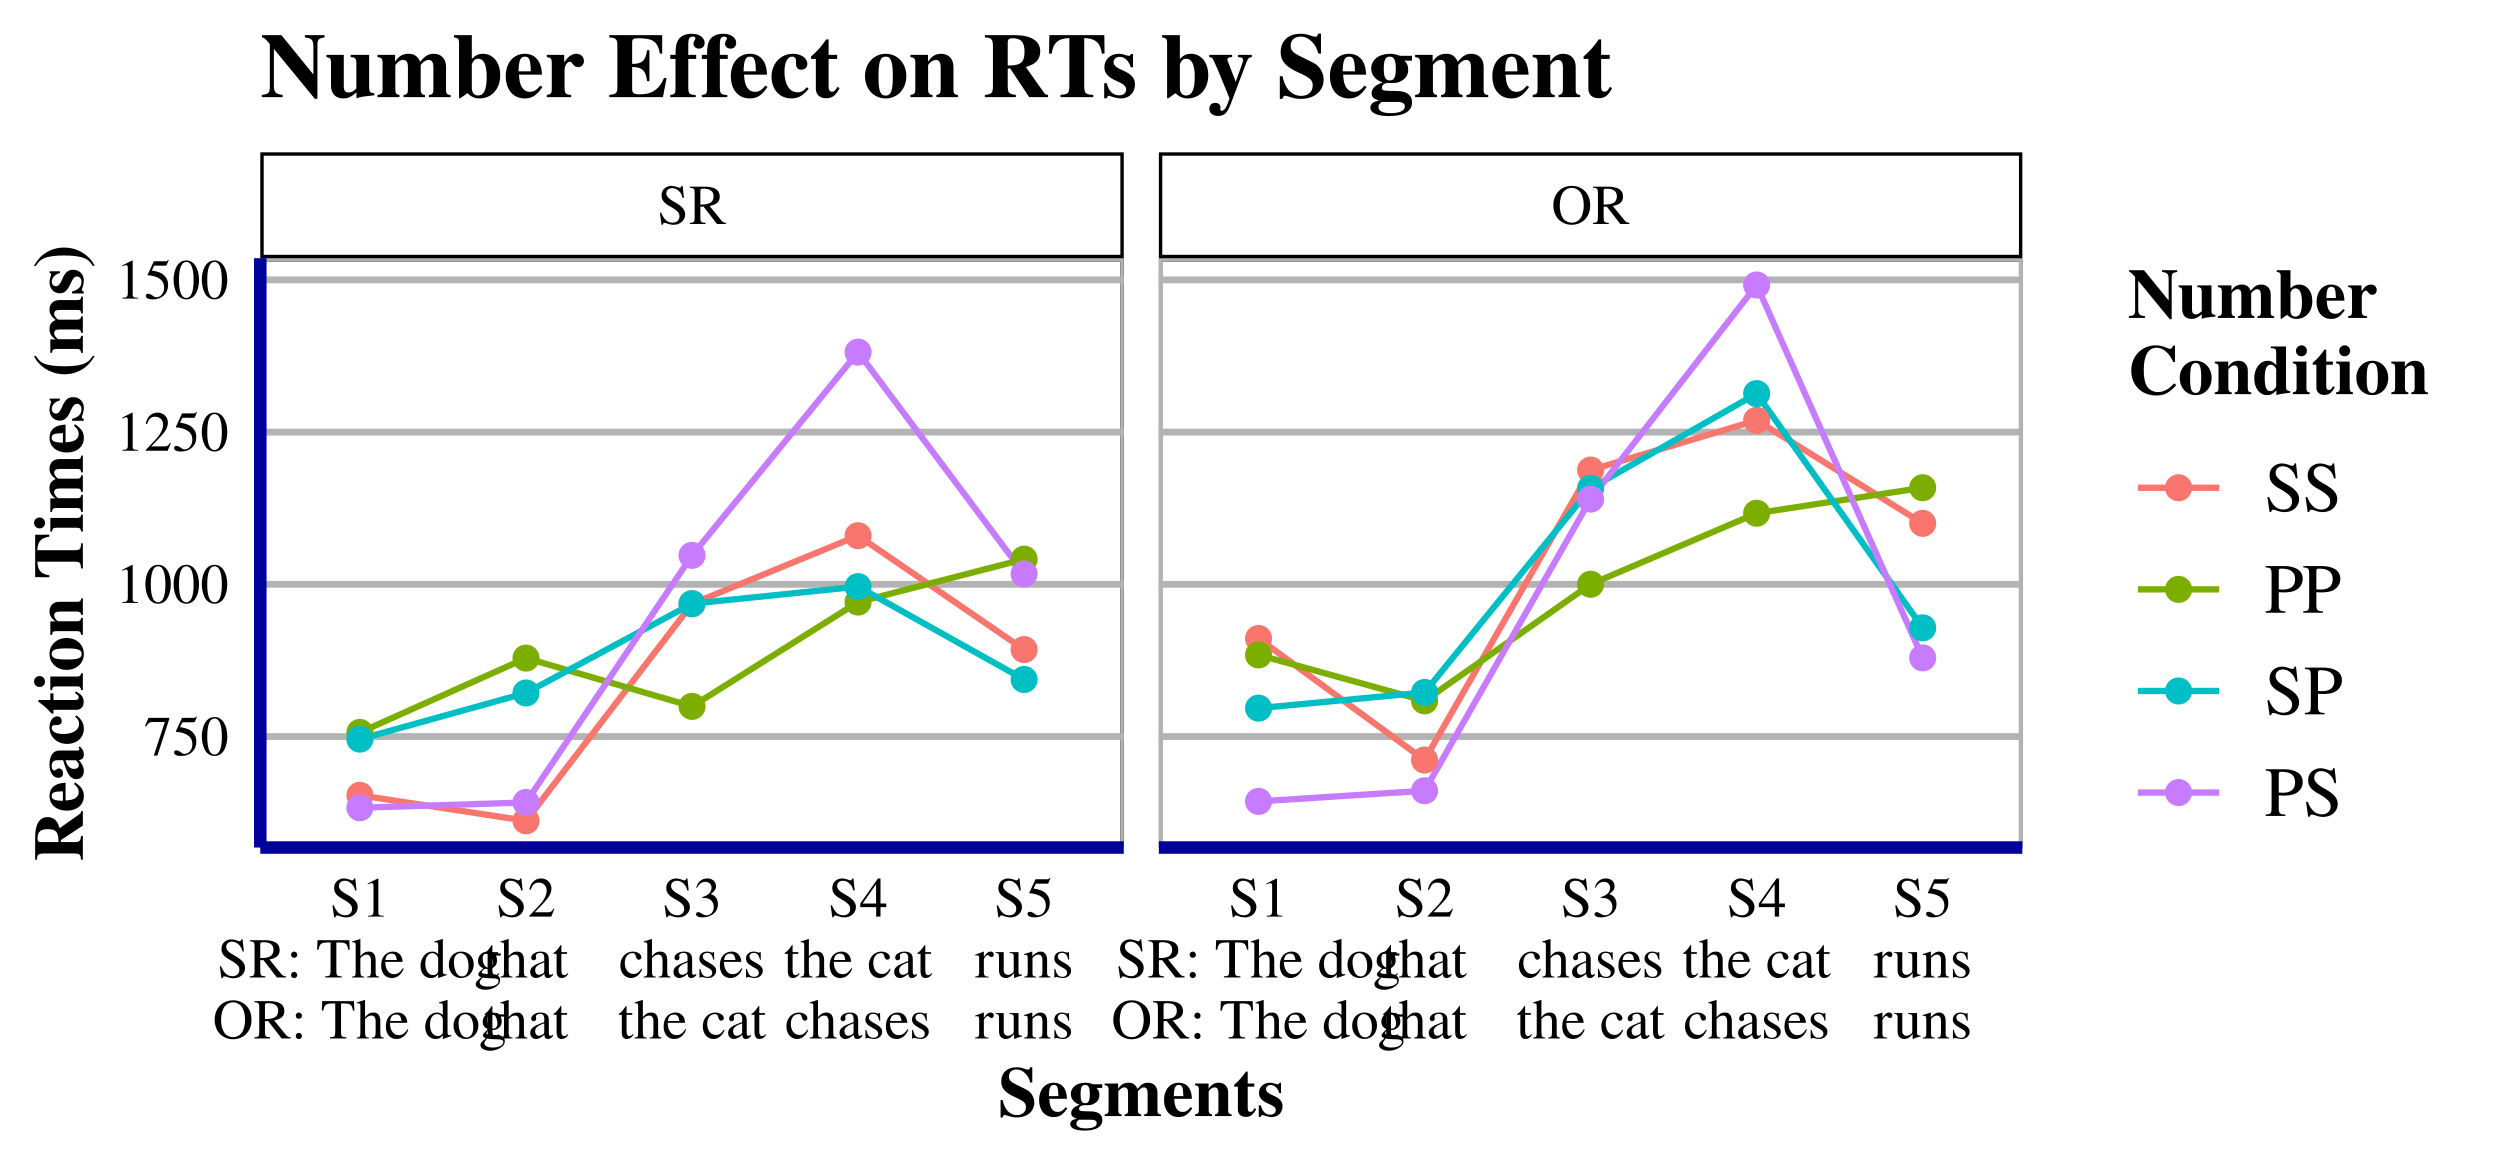
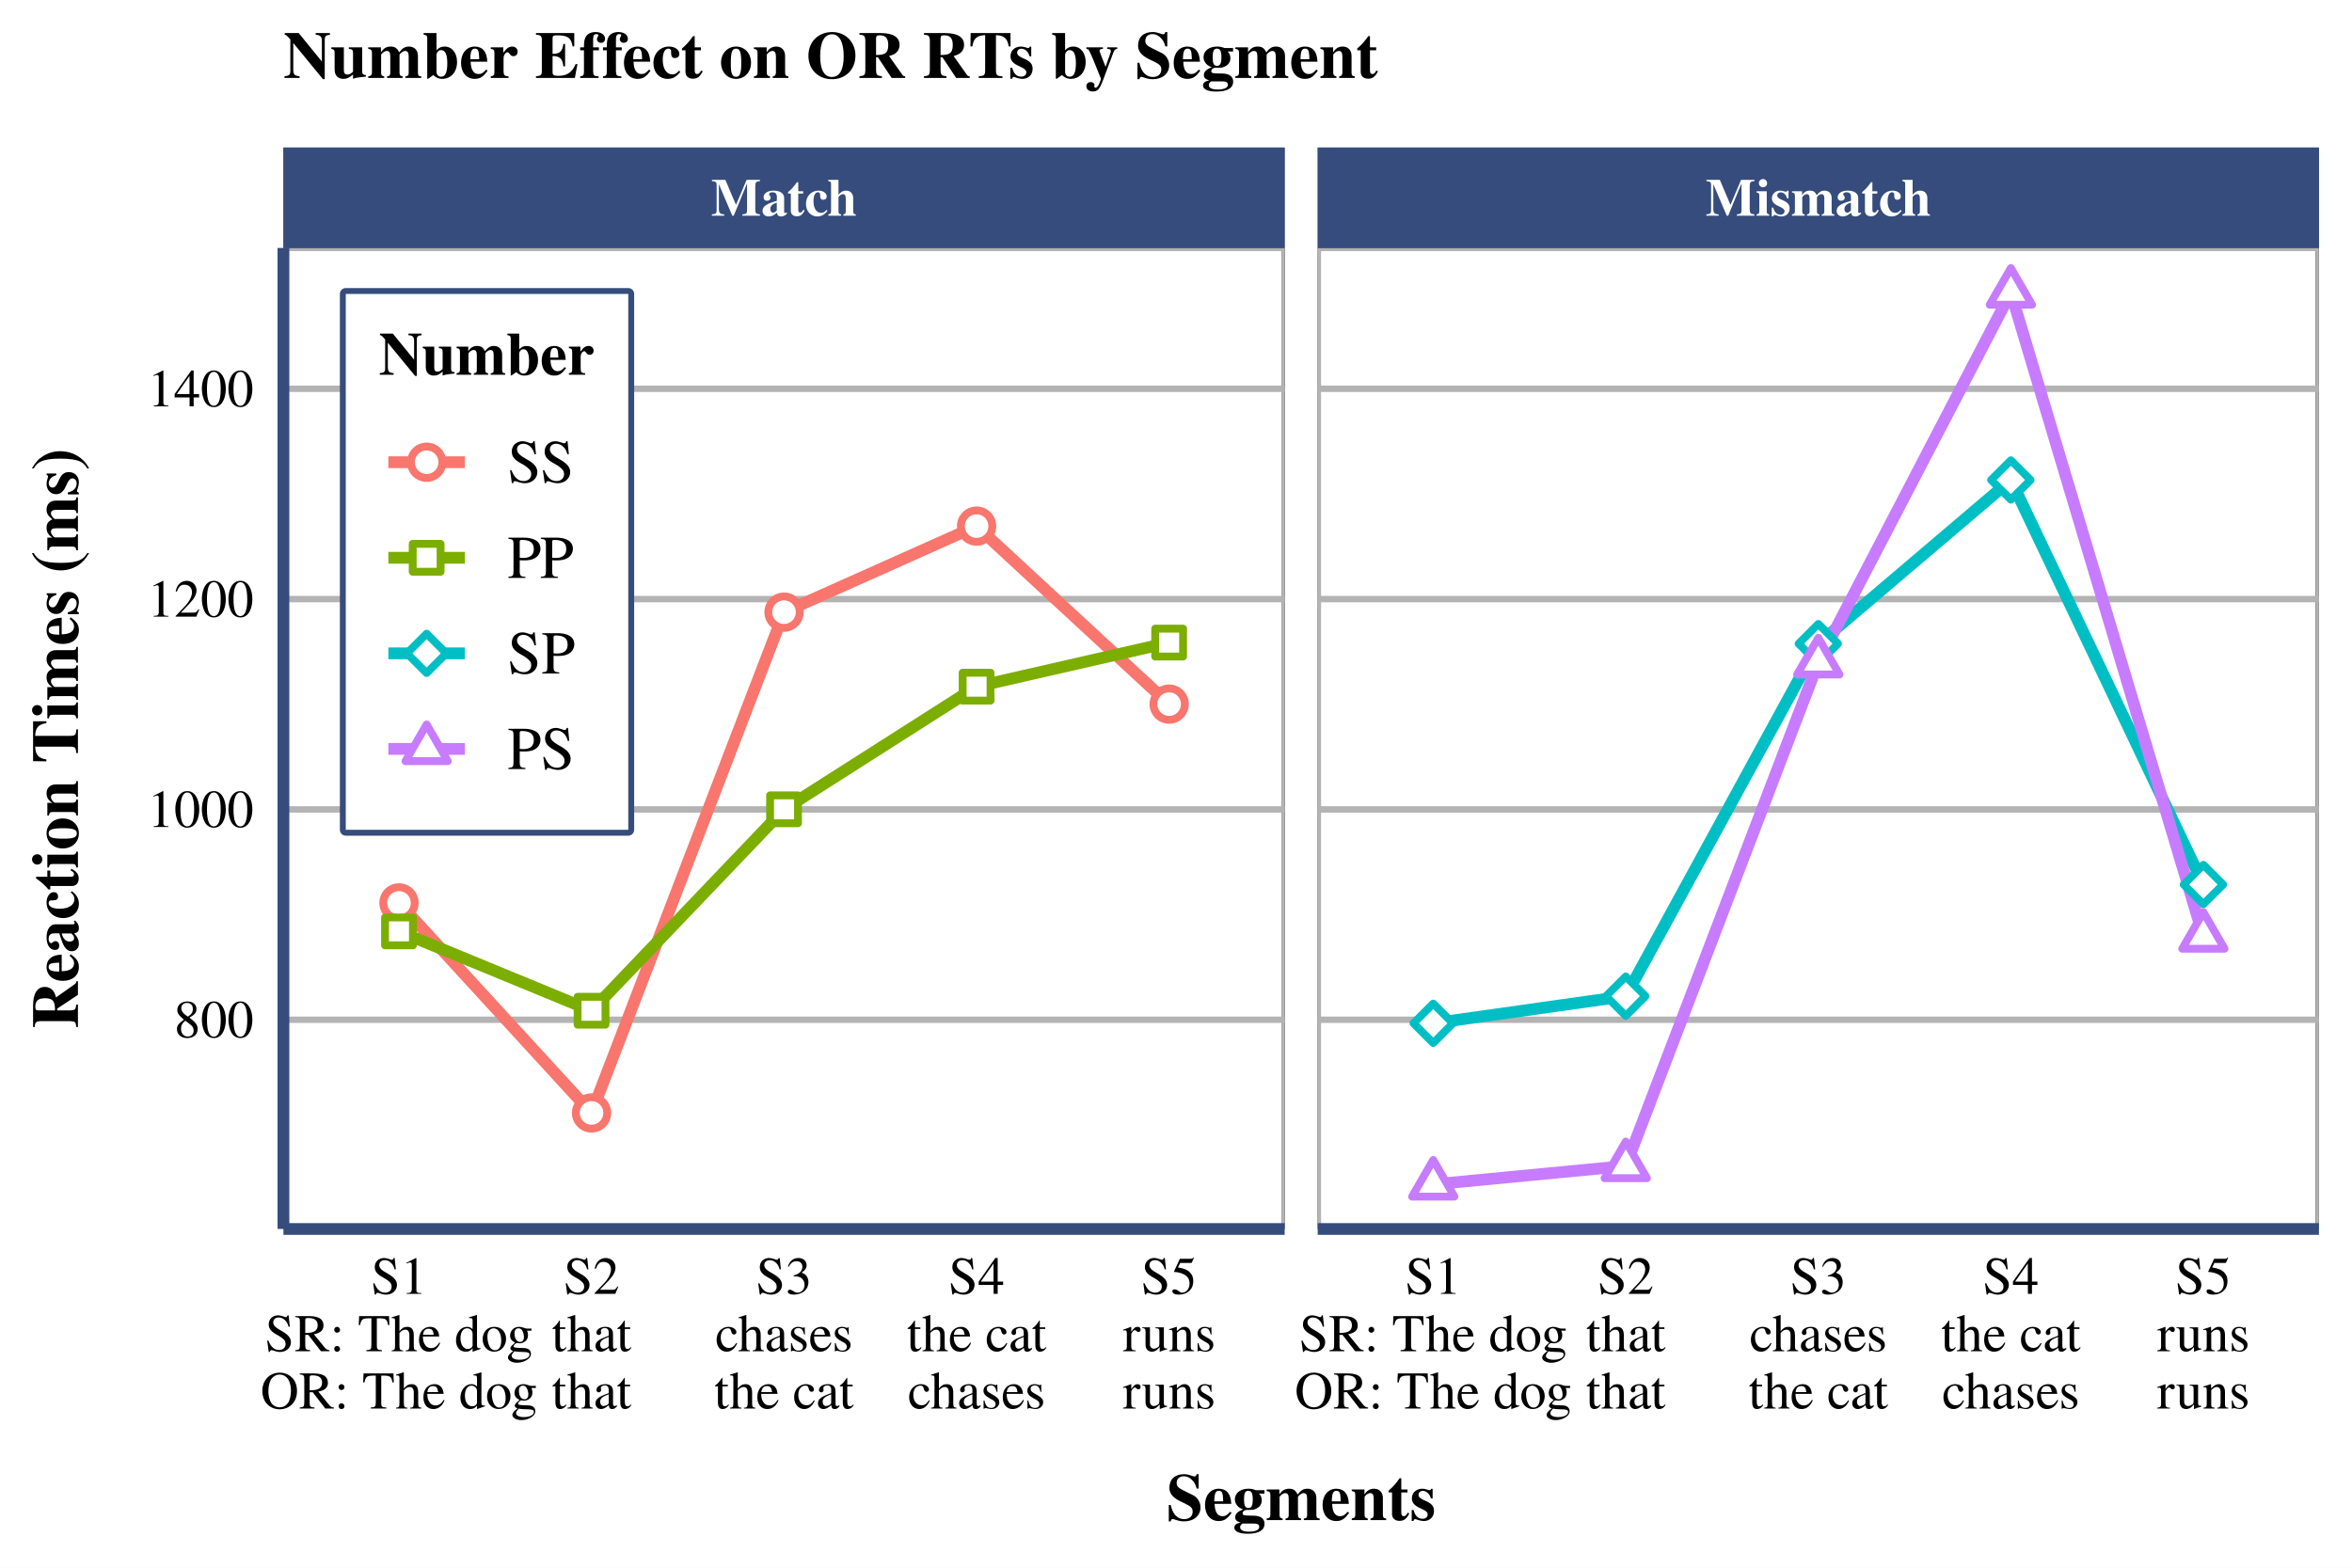
- <svg xmlns="http://www.w3.org/2000/svg" class="svglite" width="425.20pt" height="198.43pt" viewBox="0 0 425.20 198.43">
+ <svg xmlns="http://www.w3.org/2000/svg" class="svglite" width="425.20pt" height="283.46pt" viewBox="0 0 425.20 283.46">
  <defs>
    <style type="text/css">
    .svglite line, .svglite polyline, .svglite polygon, .svglite path, .svglite rect, .svglite circle {
      fill: none;
      stroke: #000000;
      stroke-linecap: round;
      stroke-linejoin: round;
      stroke-miterlimit: 10.00;
    }
    .svglite text {
      white-space: pre;
    }
  </style>
  </defs>
  <rect width="100%" height="100%" style="stroke: none; fill: #FFFFFF;" />
  <defs>
-     <clipPath id="cpMC4wMHw0MjUuMjB8MC4wMHwxOTguNDM=">
-       <rect x="0.00" y="0.00" width="425.20" height="198.43" />
+     <clipPath id="cpMC4wMHw0MjUuMjB8MC4wMHwyODMuNDY=">
+       <rect x="0.00" y="0.00" width="425.20" height="283.46" />
    </clipPath>
  </defs>
-   <g clip-path="url(#cpMC4wMHw0MjUuMjB8MC4wMHwxOTguNDM=)">
-     <rect x="0.00" y="0" width="425.20" height="198.43" style="stroke-width: 0.00; fill: #FFFFFF;" />
+   <g clip-path="url(#cpMC4wMHw0MjUuMjB8MC4wMHwyODMuNDY=)">
+     <rect x="0.00" y="0.00" width="425.20" height="283.46" style="stroke-width: 0.00; fill: #FFFFFF;" />
  </g>
  <defs>
-     <clipPath id="cpNDQuMjd8MTkxLjEzfDQzLjkyfDE0NC4xNQ==">
-       <rect x="44.27" y="43.92" width="146.86" height="100.24" />
+     <clipPath id="cpNTEuMjR8MjMyLjI0fDQ0LjgzfDIyMi4yMg==">
+       <rect x="51.24" y="44.83" width="181.00" height="177.39" />
    </clipPath>
  </defs>
-   <g clip-path="url(#cpNDQuMjd8MTkxLjEzfDQzLjkyfDE0NC4xNQ==)">
-     <rect x="44.27" y="43.92" width="146.86" height="100.24" style="stroke-width: 1.16; fill: #FFFFFF;" />
-     <polyline points="44.27,125.27 191.13,125.27 " style="stroke-width: 1.16; stroke: #B3B3B3; stroke-linecap: butt;" />
-     <polyline points="44.27,99.38 191.13,99.38 " style="stroke-width: 1.16; stroke: #B3B3B3; stroke-linecap: butt;" />
-     <polyline points="44.27,73.49 191.13,73.49 " style="stroke-width: 1.16; stroke: #B3B3B3; stroke-linecap: butt;" />
-     <polyline points="44.27,47.60 191.13,47.60 " style="stroke-width: 1.16; stroke: #B3B3B3; stroke-linecap: butt;" />
-     <polyline points="61.21,135.27 89.46,139.60 117.70,102.70 145.94,91.11 174.18,110.48 " style="stroke-width: 1.07; stroke: #F8766D; stroke-linecap: butt;" />
-     <polyline points="61.21,124.57 89.46,111.93 117.70,120.14 145.94,102.40 174.18,95.10 " style="stroke-width: 1.07; stroke: #7CAE00; stroke-linecap: butt;" />
-     <polyline points="61.21,125.71 89.46,117.86 117.70,102.67 145.94,99.77 174.18,115.57 " style="stroke-width: 1.07; stroke: #00BFC4; stroke-linecap: butt;" />
-     <polyline points="61.21,137.38 89.46,136.48 117.70,94.45 145.94,59.89 174.18,97.61 " style="stroke-width: 1.07; stroke: #C77CFF; stroke-linecap: butt;" />
-     <circle cx="61.21" cy="135.27" r="1.95" style="stroke-width: 0.71; stroke: #F8766D; fill: #F8766D;" />
-     <circle cx="89.46" cy="139.60" r="1.95" style="stroke-width: 0.71; stroke: #F8766D; fill: #F8766D;" />
-     <circle cx="117.70" cy="102.70" r="1.95" style="stroke-width: 0.71; stroke: #F8766D; fill: #F8766D;" />
-     <circle cx="145.94" cy="91.11" r="1.95" style="stroke-width: 0.71; stroke: #F8766D; fill: #F8766D;" />
-     <circle cx="174.18" cy="110.48" r="1.95" style="stroke-width: 0.71; stroke: #F8766D; fill: #F8766D;" />
-     <circle cx="61.21" cy="124.57" r="1.95" style="stroke-width: 0.71; stroke: #7CAE00; fill: #7CAE00;" />
-     <circle cx="89.46" cy="111.93" r="1.95" style="stroke-width: 0.71; stroke: #7CAE00; fill: #7CAE00;" />
-     <circle cx="117.70" cy="120.14" r="1.95" style="stroke-width: 0.71; stroke: #7CAE00; fill: #7CAE00;" />
-     <circle cx="145.94" cy="102.40" r="1.95" style="stroke-width: 0.71; stroke: #7CAE00; fill: #7CAE00;" />
-     <circle cx="174.18" cy="95.10" r="1.95" style="stroke-width: 0.71; stroke: #7CAE00; fill: #7CAE00;" />
-     <circle cx="61.21" cy="125.71" r="1.95" style="stroke-width: 0.71; stroke: #00BFC4; fill: #00BFC4;" />
-     <circle cx="89.46" cy="117.86" r="1.95" style="stroke-width: 0.71; stroke: #00BFC4; fill: #00BFC4;" />
-     <circle cx="117.70" cy="102.67" r="1.95" style="stroke-width: 0.71; stroke: #00BFC4; fill: #00BFC4;" />
-     <circle cx="145.94" cy="99.77" r="1.95" style="stroke-width: 0.71; stroke: #00BFC4; fill: #00BFC4;" />
-     <circle cx="174.18" cy="115.57" r="1.95" style="stroke-width: 0.71; stroke: #00BFC4; fill: #00BFC4;" />
-     <circle cx="61.21" cy="137.38" r="1.95" style="stroke-width: 0.71; stroke: #C77CFF; fill: #C77CFF;" />
-     <circle cx="89.46" cy="136.48" r="1.95" style="stroke-width: 0.71; stroke: #C77CFF; fill: #C77CFF;" />
-     <circle cx="117.70" cy="94.45" r="1.95" style="stroke-width: 0.71; stroke: #C77CFF; fill: #C77CFF;" />
-     <circle cx="145.94" cy="59.89" r="1.95" style="stroke-width: 0.71; stroke: #C77CFF; fill: #C77CFF;" />
-     <circle cx="174.18" cy="97.61" r="1.95" style="stroke-width: 0.71; stroke: #C77CFF; fill: #C77CFF;" />
-     <rect x="44.27" y="43.92" width="146.86" height="100.24" style="stroke-width: 1.16; stroke: #B3B3B3;" />
+   <g clip-path="url(#cpNTEuMjR8MjMyLjI0fDQ0LjgzfDIyMi4yMg==)">
+     <rect x="51.24" y="44.83" width="181.00" height="177.39" style="stroke-width: 1.16; fill: #FFFFFF;" />
+     <polyline points="51.24,184.39 232.24,184.39 " style="stroke-width: 1.16; stroke: #B3B3B3; stroke-linecap: butt;" />
+     <polyline points="51.24,146.36 232.24,146.36 " style="stroke-width: 1.16; stroke: #B3B3B3; stroke-linecap: butt;" />
+     <polyline points="51.24,108.33 232.24,108.33 " style="stroke-width: 1.16; stroke: #B3B3B3; stroke-linecap: butt;" />
+     <polyline points="51.24,70.30 232.24,70.30 " style="stroke-width: 1.16; stroke: #B3B3B3; stroke-linecap: butt;" />
+     <polyline points="72.13,163.26 106.94,201.24 141.74,110.69 176.55,95.13 211.36,127.32 " style="stroke-width: 2.13; stroke: #F8766D; stroke-linecap: butt;" />
+     <polyline points="72.13,168.41 106.94,182.76 141.74,146.34 176.55,124.15 211.36,116.19 " style="stroke-width: 2.13; stroke: #7CAE00; stroke-linecap: butt;" />
+     <circle cx="72.13" cy="163.26" r="2.84" style="stroke-width: 1.42; stroke: #F8766D; fill: #FFFFFF;" />
+     <circle cx="106.94" cy="201.24" r="2.84" style="stroke-width: 1.42; stroke: #F8766D; fill: #FFFFFF;" />
+     <circle cx="141.74" cy="110.69" r="2.84" style="stroke-width: 1.42; stroke: #F8766D; fill: #FFFFFF;" />
+     <circle cx="176.55" cy="95.13" r="2.84" style="stroke-width: 1.42; stroke: #F8766D; fill: #FFFFFF;" />
+     <circle cx="211.36" cy="127.32" r="2.84" style="stroke-width: 1.42; stroke: #F8766D; fill: #FFFFFF;" />
+     <rect x="69.61" y="165.89" width="5.04" height="5.04" style="stroke-width: 1.42; stroke: #7CAE00; fill: #FFFFFF;" />
+     <rect x="104.42" y="180.24" width="5.04" height="5.04" style="stroke-width: 1.42; stroke: #7CAE00; fill: #FFFFFF;" />
+     <rect x="139.22" y="143.82" width="5.04" height="5.04" style="stroke-width: 1.42; stroke: #7CAE00; fill: #FFFFFF;" />
+     <rect x="174.03" y="121.64" width="5.04" height="5.04" style="stroke-width: 1.42; stroke: #7CAE00; fill: #FFFFFF;" />
+     <rect x="208.84" y="113.67" width="5.04" height="5.04" style="stroke-width: 1.42; stroke: #7CAE00; fill: #FFFFFF;" />
+     <rect x="51.24" y="44.83" width="181.00" height="177.39" style="stroke-width: 1.16; stroke: #B3B3B3;" />
  </g>
-   <g clip-path="url(#cpMC4wMHw0MjUuMjB8MC4wMHwxOTguNDM=)">
+   <g clip-path="url(#cpMC4wMHw0MjUuMjB8MC4wMHwyODMuNDY=)">
</g>
  <defs>
-     <clipPath id="cpMTk3LjEwfDM0My45Nnw0My45MnwxNDQuMTU=">
-       <rect x="197.10" y="43.92" width="146.86" height="100.24" />
+     <clipPath id="cpMjM4LjIyfDQxOS4yMnw0NC44M3wyMjIuMjI=">
+       <rect x="238.22" y="44.83" width="181.00" height="177.39" />
    </clipPath>
  </defs>
-   <g clip-path="url(#cpMTk3LjEwfDM0My45Nnw0My45MnwxNDQuMTU=)">
-     <rect x="197.10" y="43.92" width="146.86" height="100.24" style="stroke-width: 1.16; fill: #FFFFFF;" />
-     <polyline points="197.10,125.27 343.96,125.27 " style="stroke-width: 1.16; stroke: #B3B3B3; stroke-linecap: butt;" />
-     <polyline points="197.10,99.38 343.96,99.38 " style="stroke-width: 1.16; stroke: #B3B3B3; stroke-linecap: butt;" />
-     <polyline points="197.10,73.49 343.96,73.49 " style="stroke-width: 1.16; stroke: #B3B3B3; stroke-linecap: butt;" />
-     <polyline points="197.10,47.60 343.96,47.60 " style="stroke-width: 1.16; stroke: #B3B3B3; stroke-linecap: butt;" />
-     <polyline points="214.05,108.59 242.29,129.27 270.53,79.95 298.77,71.48 327.01,89.01 " style="stroke-width: 1.07; stroke: #F8766D; stroke-linecap: butt;" />
-     <polyline points="214.05,111.39 242.29,119.20 270.53,99.37 298.77,87.29 327.01,82.95 " style="stroke-width: 1.07; stroke: #7CAE00; stroke-linecap: butt;" />
-     <polyline points="214.05,120.44 242.29,117.77 270.53,83.05 298.77,66.94 327.01,106.78 " style="stroke-width: 1.07; stroke: #00BFC4; stroke-linecap: butt;" />
-     <polyline points="214.05,136.30 242.29,134.49 270.53,84.89 298.77,48.47 327.01,111.89 " style="stroke-width: 1.07; stroke: #C77CFF; stroke-linecap: butt;" />
-     <circle cx="214.05" cy="108.59" r="1.95" style="stroke-width: 0.71; stroke: #F8766D; fill: #F8766D;" />
-     <circle cx="242.29" cy="129.27" r="1.95" style="stroke-width: 0.71; stroke: #F8766D; fill: #F8766D;" />
-     <circle cx="270.53" cy="79.95" r="1.95" style="stroke-width: 0.71; stroke: #F8766D; fill: #F8766D;" />
-     <circle cx="298.77" cy="71.48" r="1.95" style="stroke-width: 0.71; stroke: #F8766D; fill: #F8766D;" />
-     <circle cx="327.01" cy="89.01" r="1.95" style="stroke-width: 0.71; stroke: #F8766D; fill: #F8766D;" />
-     <circle cx="214.05" cy="111.39" r="1.95" style="stroke-width: 0.71; stroke: #7CAE00; fill: #7CAE00;" />
-     <circle cx="242.29" cy="119.20" r="1.95" style="stroke-width: 0.71; stroke: #7CAE00; fill: #7CAE00;" />
-     <circle cx="270.53" cy="99.37" r="1.95" style="stroke-width: 0.71; stroke: #7CAE00; fill: #7CAE00;" />
-     <circle cx="298.77" cy="87.29" r="1.95" style="stroke-width: 0.71; stroke: #7CAE00; fill: #7CAE00;" />
-     <circle cx="327.01" cy="82.95" r="1.95" style="stroke-width: 0.71; stroke: #7CAE00; fill: #7CAE00;" />
-     <circle cx="214.05" cy="120.44" r="1.95" style="stroke-width: 0.71; stroke: #00BFC4; fill: #00BFC4;" />
-     <circle cx="242.29" cy="117.77" r="1.95" style="stroke-width: 0.71; stroke: #00BFC4; fill: #00BFC4;" />
-     <circle cx="270.53" cy="83.05" r="1.95" style="stroke-width: 0.71; stroke: #00BFC4; fill: #00BFC4;" />
-     <circle cx="298.77" cy="66.94" r="1.95" style="stroke-width: 0.71; stroke: #00BFC4; fill: #00BFC4;" />
-     <circle cx="327.01" cy="106.78" r="1.95" style="stroke-width: 0.71; stroke: #00BFC4; fill: #00BFC4;" />
-     <circle cx="214.05" cy="136.30" r="1.95" style="stroke-width: 0.71; stroke: #C77CFF; fill: #C77CFF;" />
-     <circle cx="242.29" cy="134.49" r="1.95" style="stroke-width: 0.71; stroke: #C77CFF; fill: #C77CFF;" />
-     <circle cx="270.53" cy="84.89" r="1.95" style="stroke-width: 0.71; stroke: #C77CFF; fill: #C77CFF;" />
-     <circle cx="298.77" cy="48.47" r="1.95" style="stroke-width: 0.71; stroke: #C77CFF; fill: #C77CFF;" />
-     <circle cx="327.01" cy="111.89" r="1.95" style="stroke-width: 0.71; stroke: #C77CFF; fill: #C77CFF;" />
-     <rect x="197.10" y="43.92" width="146.86" height="100.24" style="stroke-width: 1.16; stroke: #B3B3B3;" />
+   <g clip-path="url(#cpMjM4LjIyfDQxOS4yMnw0NC44M3wyMjIuMjI=)">
+     <rect x="238.22" y="44.83" width="181.00" height="177.39" style="stroke-width: 1.16; fill: #FFFFFF;" />
+     <polyline points="238.22,184.39 419.22,184.39 " style="stroke-width: 1.16; stroke: #B3B3B3; stroke-linecap: butt;" />
+     <polyline points="238.22,146.36 419.22,146.36 " style="stroke-width: 1.16; stroke: #B3B3B3; stroke-linecap: butt;" />
+     <polyline points="238.22,108.33 419.22,108.33 " style="stroke-width: 1.16; stroke: #B3B3B3; stroke-linecap: butt;" />
+     <polyline points="238.22,70.30 419.22,70.30 " style="stroke-width: 1.16; stroke: #B3B3B3; stroke-linecap: butt;" />
+     <polyline points="259.10,185.03 293.91,180.12 328.72,116.39 363.53,86.79 398.33,159.94 " style="stroke-width: 2.13; stroke: #00BFC4; stroke-linecap: butt;" />
+     <polyline points="259.10,214.16 293.91,210.83 328.72,119.75 363.53,52.89 398.33,169.34 " style="stroke-width: 2.13; stroke: #C77CFF; stroke-linecap: butt;" />
+     <polygon points="259.10,188.60 262.67,185.03 259.10,181.47 255.54,185.03 " style="stroke-width: 1.42; stroke: #00BFC4; fill: #FFFFFF;" />
+     <polygon points="293.91,183.69 297.47,180.12 293.91,176.56 290.35,180.12 " style="stroke-width: 1.42; stroke: #00BFC4; fill: #FFFFFF;" />
+     <polygon points="328.72,119.95 332.28,116.39 328.72,112.82 325.16,116.39 " style="stroke-width: 1.42; stroke: #00BFC4; fill: #FFFFFF;" />
+     <polygon points="363.53,90.35 367.09,86.79 363.53,83.23 359.96,86.79 " style="stroke-width: 1.42; stroke: #00BFC4; fill: #FFFFFF;" />
+     <polygon points="398.33,163.50 401.90,159.94 398.33,156.38 394.77,159.94 " style="stroke-width: 1.42; stroke: #00BFC4; fill: #FFFFFF;" />
+     <polygon points="259.10,209.74 262.93,216.37 255.28,216.37 " style="stroke-width: 1.42; stroke: #C77CFF; fill: #FFFFFF;" />
+     <polygon points="293.91,206.41 297.74,213.04 290.08,213.04 " style="stroke-width: 1.42; stroke: #C77CFF; fill: #FFFFFF;" />
+     <polygon points="328.72,115.33 332.55,121.96 324.89,121.96 " style="stroke-width: 1.42; stroke: #C77CFF; fill: #FFFFFF;" />
+     <polygon points="363.53,48.47 367.36,55.10 359.70,55.10 " style="stroke-width: 1.42; stroke: #C77CFF; fill: #FFFFFF;" />
+     <polygon points="398.33,164.92 402.16,171.55 394.51,171.55 " style="stroke-width: 1.42; stroke: #C77CFF; fill: #FFFFFF;" />
+     <rect x="238.22" y="44.83" width="181.00" height="177.39" style="stroke-width: 1.16; stroke: #B3B3B3;" />
  </g>
-   <g clip-path="url(#cpMC4wMHw0MjUuMjB8MC4wMHwxOTguNDM=)">
+   <g clip-path="url(#cpMC4wMHw0MjUuMjB8MC4wMHwyODMuNDY=)">
</g>
  <defs>
-     <clipPath id="cpNDQuMjd8MTkxLjEzfDI1LjkxfDQzLjky">
-       <rect x="44.27" y="25.91" width="146.86" height="18.01" />
+     <clipPath id="cpNTEuMjR8MjMyLjI0fDI2LjY4fDQ0Ljgz">
+       <rect x="51.24" y="26.68" width="181.00" height="18.15" />
    </clipPath>
  </defs>
-   <g clip-path="url(#cpNDQuMjd8MTkxLjEzfDI1LjkxfDQzLjky)">
-     <rect x="44.27" y="25.91" width="146.86" height="18.01" style="stroke-width: 1.16; fill: #FFFFFF;" />
-     <text x="117.70" y="38.09" text-anchor="middle" style="font-size: 9.60px; font-family: &quot;Times&quot;;" textLength="11.74px" lengthAdjust="spacingAndGlyphs">SR</text>
+   <g clip-path="url(#cpNTEuMjR8MjMyLjI0fDI2LjY4fDQ0Ljgz)">
+     <rect x="51.24" y="26.68" width="181.00" height="18.15" style="stroke-width: 1.16; stroke: #354C7C; fill: #354C7C;" />
+     <text x="141.74" y="39.00" text-anchor="middle" style="font-size: 9.60px; font-weight: bold;fill: #FFFFFF; font-family: &quot;Times&quot;;" textLength="26.64px" lengthAdjust="spacingAndGlyphs">Match</text>
  </g>
-   <g clip-path="url(#cpMC4wMHw0MjUuMjB8MC4wMHwxOTguNDM=)">
+   <g clip-path="url(#cpMC4wMHw0MjUuMjB8MC4wMHwyODMuNDY=)">
</g>
  <defs>
-     <clipPath id="cpMTk3LjEwfDM0My45NnwyNS45MXw0My45Mg==">
-       <rect x="197.10" y="25.91" width="146.86" height="18.01" />
+     <clipPath id="cpMjM4LjIyfDQxOS4yMnwyNi42OHw0NC44Mw==">
+       <rect x="238.22" y="26.68" width="181.00" height="18.15" />
    </clipPath>
  </defs>
-   <g clip-path="url(#cpMTk3LjEwfDM0My45NnwyNS45MXw0My45Mg==)">
-     <rect x="197.10" y="25.91" width="146.86" height="18.01" style="stroke-width: 1.16; fill: #FFFFFF;" />
-     <text x="270.53" y="38.09" text-anchor="middle" style="font-size: 9.60px; font-family: &quot;Times&quot;;" textLength="13.33px" lengthAdjust="spacingAndGlyphs">OR</text>
+   <g clip-path="url(#cpMjM4LjIyfDQxOS4yMnwyNi42OHw0NC44Mw==)">
+     <rect x="238.22" y="26.68" width="181.00" height="18.15" style="stroke-width: 1.16; stroke: #354C7C; fill: #354C7C;" />
+     <text x="328.72" y="39.00" text-anchor="middle" style="font-size: 9.60px; font-weight: bold;fill: #FFFFFF; font-family: &quot;Times&quot;;" textLength="41.03px" lengthAdjust="spacingAndGlyphs">Mismatch</text>
  </g>
-   <g clip-path="url(#cpMC4wMHw0MjUuMjB8MC4wMHwxOTguNDM=)">
-     <polyline points="44.27,144.15 191.13,144.15 " style="stroke-width: 2.13; stroke: #00009C; stroke-linecap: butt;" />
-     <text x="61.21" y="155.89" text-anchor="middle" style="font-size: 9.60px; font-family: &quot;Times&quot;;" textLength="10.13px" lengthAdjust="spacingAndGlyphs">S1</text>
-     <text x="61.21" y="166.25" text-anchor="middle" style="font-size: 9.60px; font-family: &quot;Times&quot;;" textLength="48.49px" lengthAdjust="spacingAndGlyphs">SR: The dog</text>
-     <text x="61.21" y="176.62" text-anchor="middle" style="font-size: 9.60px; font-family: &quot;Times&quot;;" textLength="50.08px" lengthAdjust="spacingAndGlyphs">OR: The dog</text>
-     <text x="89.46" y="155.89" text-anchor="middle" style="font-size: 9.60px; font-family: &quot;Times&quot;;" textLength="10.13px" lengthAdjust="spacingAndGlyphs">S2</text>
-     <text x="89.46" y="166.25" text-anchor="middle" style="font-size: 9.60px; font-family: &quot;Times&quot;;" textLength="14.38px" lengthAdjust="spacingAndGlyphs">that</text>
-     <text x="89.46" y="176.62" text-anchor="middle" style="font-size: 9.60px; font-family: &quot;Times&quot;;" textLength="14.38px" lengthAdjust="spacingAndGlyphs">that</text>
-     <text x="117.70" y="155.89" text-anchor="middle" style="font-size: 9.60px; font-family: &quot;Times&quot;;" textLength="10.13px" lengthAdjust="spacingAndGlyphs">S3</text>
-     <text x="117.70" y="166.25" text-anchor="middle" style="font-size: 9.60px; font-family: &quot;Times&quot;;" textLength="25.03px" lengthAdjust="spacingAndGlyphs">chases</text>
-     <text x="117.70" y="176.62" text-anchor="middle" style="font-size: 9.60px; font-family: &quot;Times&quot;;" textLength="25.29px" lengthAdjust="spacingAndGlyphs">the cat</text>
-     <text x="145.94" y="155.89" text-anchor="middle" style="font-size: 9.60px; font-family: &quot;Times&quot;;" textLength="10.13px" lengthAdjust="spacingAndGlyphs">S4</text>
-     <text x="145.94" y="166.25" text-anchor="middle" style="font-size: 9.60px; font-family: &quot;Times&quot;;" textLength="25.29px" lengthAdjust="spacingAndGlyphs">the cat</text>
-     <text x="145.94" y="176.62" text-anchor="middle" style="font-size: 9.60px; font-family: &quot;Times&quot;;" textLength="25.03px" lengthAdjust="spacingAndGlyphs">chases</text>
-     <text x="174.18" y="155.89" text-anchor="middle" style="font-size: 9.60px; font-family: &quot;Times&quot;;" textLength="10.13px" lengthAdjust="spacingAndGlyphs">S5</text>
-     <text x="174.18" y="166.25" text-anchor="middle" style="font-size: 9.60px; font-family: &quot;Times&quot;;" textLength="16.52px" lengthAdjust="spacingAndGlyphs">runs</text>
-     <text x="174.18" y="176.62" text-anchor="middle" style="font-size: 9.60px; font-family: &quot;Times&quot;;" textLength="16.52px" lengthAdjust="spacingAndGlyphs">runs</text>
-     <polyline points="197.10,144.15 343.96,144.15 " style="stroke-width: 2.13; stroke: #00009C; stroke-linecap: butt;" />
-     <text x="214.05" y="155.89" text-anchor="middle" style="font-size: 9.60px; font-family: &quot;Times&quot;;" textLength="10.13px" lengthAdjust="spacingAndGlyphs">S1</text>
-     <text x="214.05" y="166.25" text-anchor="middle" style="font-size: 9.60px; font-family: &quot;Times&quot;;" textLength="48.49px" lengthAdjust="spacingAndGlyphs">SR: The dog</text>
-     <text x="214.05" y="176.62" text-anchor="middle" style="font-size: 9.60px; font-family: &quot;Times&quot;;" textLength="50.08px" lengthAdjust="spacingAndGlyphs">OR: The dog</text>
-     <text x="242.29" y="155.89" text-anchor="middle" style="font-size: 9.60px; font-family: &quot;Times&quot;;" textLength="10.13px" lengthAdjust="spacingAndGlyphs">S2</text>
-     <text x="242.29" y="166.25" text-anchor="middle" style="font-size: 9.60px; font-family: &quot;Times&quot;;" textLength="14.38px" lengthAdjust="spacingAndGlyphs">that</text>
-     <text x="242.29" y="176.62" text-anchor="middle" style="font-size: 9.60px; font-family: &quot;Times&quot;;" textLength="14.38px" lengthAdjust="spacingAndGlyphs">that</text>
-     <text x="270.53" y="155.89" text-anchor="middle" style="font-size: 9.60px; font-family: &quot;Times&quot;;" textLength="10.13px" lengthAdjust="spacingAndGlyphs">S3</text>
-     <text x="270.53" y="166.25" text-anchor="middle" style="font-size: 9.60px; font-family: &quot;Times&quot;;" textLength="25.03px" lengthAdjust="spacingAndGlyphs">chases</text>
-     <text x="270.53" y="176.62" text-anchor="middle" style="font-size: 9.60px; font-family: &quot;Times&quot;;" textLength="25.29px" lengthAdjust="spacingAndGlyphs">the cat</text>
-     <text x="298.77" y="155.89" text-anchor="middle" style="font-size: 9.60px; font-family: &quot;Times&quot;;" textLength="10.13px" lengthAdjust="spacingAndGlyphs">S4</text>
-     <text x="298.77" y="166.25" text-anchor="middle" style="font-size: 9.60px; font-family: &quot;Times&quot;;" textLength="25.29px" lengthAdjust="spacingAndGlyphs">the cat</text>
-     <text x="298.77" y="176.62" text-anchor="middle" style="font-size: 9.60px; font-family: &quot;Times&quot;;" textLength="25.03px" lengthAdjust="spacingAndGlyphs">chases</text>
-     <text x="327.01" y="155.89" text-anchor="middle" style="font-size: 9.60px; font-family: &quot;Times&quot;;" textLength="10.13px" lengthAdjust="spacingAndGlyphs">S5</text>
-     <text x="327.01" y="166.25" text-anchor="middle" style="font-size: 9.60px; font-family: &quot;Times&quot;;" textLength="16.52px" lengthAdjust="spacingAndGlyphs">runs</text>
-     <text x="327.01" y="176.62" text-anchor="middle" style="font-size: 9.60px; font-family: &quot;Times&quot;;" textLength="16.52px" lengthAdjust="spacingAndGlyphs">runs</text>
-     <polyline points="44.27,144.15 44.27,43.92 " style="stroke-width: 2.13; stroke: #00009C; stroke-linecap: butt;" />
-     <text x="38.89" y="128.44" text-anchor="end" style="font-size: 9.60px; font-family: &quot;Times&quot;;" textLength="14.39px" lengthAdjust="spacingAndGlyphs">750</text>
-     <text x="38.89" y="102.55" text-anchor="end" style="font-size: 9.60px; font-family: &quot;Times&quot;;" textLength="19.18px" lengthAdjust="spacingAndGlyphs">1000</text>
-     <text x="38.89" y="76.66" text-anchor="end" style="font-size: 9.60px; font-family: &quot;Times&quot;;" textLength="19.18px" lengthAdjust="spacingAndGlyphs">1250</text>
-     <text x="38.89" y="50.78" text-anchor="end" style="font-size: 9.60px; font-family: &quot;Times&quot;;" textLength="19.18px" lengthAdjust="spacingAndGlyphs">1500</text>
-     <text x="194.11" y="189.82" text-anchor="middle" style="font-size: 12.00px; font-weight: bold; font-family: &quot;Times&quot;;" textLength="48.66px" lengthAdjust="spacingAndGlyphs">Segments</text>
-     <text transform="translate(14.09,94.04) rotate(-90)" text-anchor="middle" style="font-size: 12.00px; font-weight: bold; font-family: &quot;Times&quot;;" textLength="105.32px" lengthAdjust="spacingAndGlyphs">Reaction Times (ms)</text>
-     <rect x="355.91" y="38.66" width="63.31" height="110.76" style="stroke-width: 1.16; stroke: none; fill: #FFFFFF;" />
-     <text x="361.89" y="54.07" style="font-size: 12.00px; font-weight: bold; font-family: &quot;Times&quot;;" textLength="42.67px" lengthAdjust="spacingAndGlyphs">Number</text>
-     <text x="361.89" y="67.03" style="font-size: 12.00px; font-weight: bold; font-family: &quot;Times&quot;;" textLength="51.35px" lengthAdjust="spacingAndGlyphs">Condition</text>
-     <rect x="361.89" y="74.32" width="17.28" height="17.28" style="stroke-width: 1.16; stroke: none; fill: #FFFFFF;" />
-     <line x1="363.62" y1="82.96" x2="377.44" y2="82.96" style="stroke-width: 1.07; stroke: #F8766D; stroke-linecap: butt;" />
-     <circle cx="370.53" cy="82.96" r="1.95" style="stroke-width: 0.71; stroke: #F8766D; fill: #F8766D;" />
-     <rect x="361.89" y="91.60" width="17.28" height="17.28" style="stroke-width: 1.16; stroke: none; fill: #FFFFFF;" />
-     <line x1="363.62" y1="100.24" x2="377.44" y2="100.24" style="stroke-width: 1.07; stroke: #7CAE00; stroke-linecap: butt;" />
-     <circle cx="370.53" cy="100.24" r="1.95" style="stroke-width: 0.71; stroke: #7CAE00; fill: #7CAE00;" />
-     <rect x="361.89" y="108.88" width="17.28" height="17.28" style="stroke-width: 1.16; stroke: none; fill: #FFFFFF;" />
-     <line x1="363.62" y1="117.52" x2="377.44" y2="117.52" style="stroke-width: 1.07; stroke: #00BFC4; stroke-linecap: butt;" />
-     <circle cx="370.53" cy="117.52" r="1.95" style="stroke-width: 0.71; stroke: #00BFC4; fill: #00BFC4;" />
-     <rect x="361.89" y="126.16" width="17.28" height="17.28" style="stroke-width: 1.16; stroke: none; fill: #FFFFFF;" />
-     <line x1="363.62" y1="134.80" x2="377.44" y2="134.80" style="stroke-width: 1.07; stroke: #C77CFF; stroke-linecap: butt;" />
-     <circle cx="370.53" cy="134.80" r="1.95" style="stroke-width: 0.71; stroke: #C77CFF; fill: #C77CFF;" />
-     <text x="385.15" y="86.93" style="font-size: 12.00px; font-family: &quot;Times&quot;;" textLength="13.35px" lengthAdjust="spacingAndGlyphs">SS</text>
-     <text x="385.15" y="104.21" style="font-size: 12.00px; font-family: &quot;Times&quot;;" textLength="13.35px" lengthAdjust="spacingAndGlyphs">PP</text>
-     <text x="385.15" y="121.49" style="font-size: 12.00px; font-family: &quot;Times&quot;;" textLength="13.35px" lengthAdjust="spacingAndGlyphs">SP</text>
-     <text x="385.15" y="138.77" style="font-size: 12.00px; font-family: &quot;Times&quot;;" textLength="13.35px" lengthAdjust="spacingAndGlyphs">PS</text>
-     <text x="44.27" y="16.52" style="font-size: 15.60px; font-weight: bold; font-family: &quot;Times&quot;;" textLength="232.58px" lengthAdjust="spacingAndGlyphs">Number Effect on RTs by Segment</text>
+   <g clip-path="url(#cpMC4wMHw0MjUuMjB8MC4wMHwyODMuNDY=)">
+     <polyline points="51.24,222.22 232.24,222.22 " style="stroke-width: 2.13; stroke: #354C7C; stroke-linecap: butt;" />
+     <text x="72.13" y="233.95" text-anchor="middle" style="font-size: 9.60px; font-family: &quot;Times&quot;;" textLength="10.13px" lengthAdjust="spacingAndGlyphs">S1</text>
+     <text x="72.13" y="244.32" text-anchor="middle" style="font-size: 9.60px; font-family: &quot;Times&quot;;" textLength="48.49px" lengthAdjust="spacingAndGlyphs">SR: The dog</text>
+     <text x="72.13" y="254.69" text-anchor="middle" style="font-size: 9.60px; font-family: &quot;Times&quot;;" textLength="50.08px" lengthAdjust="spacingAndGlyphs">OR: The dog</text>
+     <text x="106.94" y="233.95" text-anchor="middle" style="font-size: 9.60px; font-family: &quot;Times&quot;;" textLength="10.13px" lengthAdjust="spacingAndGlyphs">S2</text>
+     <text x="106.94" y="244.32" text-anchor="middle" style="font-size: 9.60px; font-family: &quot;Times&quot;;" textLength="14.38px" lengthAdjust="spacingAndGlyphs">that</text>
+     <text x="106.94" y="254.69" text-anchor="middle" style="font-size: 9.60px; font-family: &quot;Times&quot;;" textLength="14.38px" lengthAdjust="spacingAndGlyphs">that</text>
+     <text x="141.74" y="233.95" text-anchor="middle" style="font-size: 9.60px; font-family: &quot;Times&quot;;" textLength="10.13px" lengthAdjust="spacingAndGlyphs">S3</text>
+     <text x="141.74" y="244.32" text-anchor="middle" style="font-size: 9.60px; font-family: &quot;Times&quot;;" textLength="25.03px" lengthAdjust="spacingAndGlyphs">chases</text>
+     <text x="141.74" y="254.69" text-anchor="middle" style="font-size: 9.60px; font-family: &quot;Times&quot;;" textLength="25.29px" lengthAdjust="spacingAndGlyphs">the cat</text>
+     <text x="176.55" y="233.95" text-anchor="middle" style="font-size: 9.60px; font-family: &quot;Times&quot;;" textLength="10.13px" lengthAdjust="spacingAndGlyphs">S4</text>
+     <text x="176.55" y="244.32" text-anchor="middle" style="font-size: 9.60px; font-family: &quot;Times&quot;;" textLength="25.29px" lengthAdjust="spacingAndGlyphs">the cat</text>
+     <text x="176.55" y="254.69" text-anchor="middle" style="font-size: 9.60px; font-family: &quot;Times&quot;;" textLength="25.03px" lengthAdjust="spacingAndGlyphs">chases</text>
+     <text x="211.36" y="233.95" text-anchor="middle" style="font-size: 9.60px; font-family: &quot;Times&quot;;" textLength="10.13px" lengthAdjust="spacingAndGlyphs">S5</text>
+     <text x="211.36" y="244.32" text-anchor="middle" style="font-size: 9.60px; font-family: &quot;Times&quot;;" textLength="16.52px" lengthAdjust="spacingAndGlyphs">runs</text>
+     <text x="211.36" y="254.69" text-anchor="middle" style="font-size: 9.60px; font-family: &quot;Times&quot;;" textLength="16.52px" lengthAdjust="spacingAndGlyphs">runs</text>
+     <polyline points="238.22,222.22 419.22,222.22 " style="stroke-width: 2.13; stroke: #354C7C; stroke-linecap: butt;" />
+     <text x="259.10" y="233.95" text-anchor="middle" style="font-size: 9.60px; font-family: &quot;Times&quot;;" textLength="10.13px" lengthAdjust="spacingAndGlyphs">S1</text>
+     <text x="259.10" y="244.32" text-anchor="middle" style="font-size: 9.60px; font-family: &quot;Times&quot;;" textLength="48.49px" lengthAdjust="spacingAndGlyphs">SR: The dog</text>
+     <text x="259.10" y="254.69" text-anchor="middle" style="font-size: 9.60px; font-family: &quot;Times&quot;;" textLength="50.08px" lengthAdjust="spacingAndGlyphs">OR: The dog</text>
+     <text x="293.91" y="233.95" text-anchor="middle" style="font-size: 9.60px; font-family: &quot;Times&quot;;" textLength="10.13px" lengthAdjust="spacingAndGlyphs">S2</text>
+     <text x="293.91" y="244.32" text-anchor="middle" style="font-size: 9.60px; font-family: &quot;Times&quot;;" textLength="14.38px" lengthAdjust="spacingAndGlyphs">that</text>
+     <text x="293.91" y="254.69" text-anchor="middle" style="font-size: 9.60px; font-family: &quot;Times&quot;;" textLength="14.38px" lengthAdjust="spacingAndGlyphs">that</text>
+     <text x="328.72" y="233.95" text-anchor="middle" style="font-size: 9.60px; font-family: &quot;Times&quot;;" textLength="10.13px" lengthAdjust="spacingAndGlyphs">S3</text>
+     <text x="328.72" y="244.32" text-anchor="middle" style="font-size: 9.60px; font-family: &quot;Times&quot;;" textLength="25.03px" lengthAdjust="spacingAndGlyphs">chases</text>
+     <text x="328.72" y="254.69" text-anchor="middle" style="font-size: 9.60px; font-family: &quot;Times&quot;;" textLength="25.29px" lengthAdjust="spacingAndGlyphs">the cat</text>
+     <text x="363.53" y="233.95" text-anchor="middle" style="font-size: 9.60px; font-family: &quot;Times&quot;;" textLength="10.13px" lengthAdjust="spacingAndGlyphs">S4</text>
+     <text x="363.53" y="244.32" text-anchor="middle" style="font-size: 9.60px; font-family: &quot;Times&quot;;" textLength="25.29px" lengthAdjust="spacingAndGlyphs">the cat</text>
+     <text x="363.53" y="254.69" text-anchor="middle" style="font-size: 9.60px; font-family: &quot;Times&quot;;" textLength="25.03px" lengthAdjust="spacingAndGlyphs">chases</text>
+     <text x="398.33" y="233.95" text-anchor="middle" style="font-size: 9.60px; font-family: &quot;Times&quot;;" textLength="10.13px" lengthAdjust="spacingAndGlyphs">S5</text>
+     <text x="398.33" y="244.32" text-anchor="middle" style="font-size: 9.60px; font-family: &quot;Times&quot;;" textLength="16.52px" lengthAdjust="spacingAndGlyphs">runs</text>
+     <text x="398.33" y="254.69" text-anchor="middle" style="font-size: 9.60px; font-family: &quot;Times&quot;;" textLength="16.52px" lengthAdjust="spacingAndGlyphs">runs</text>
+     <polyline points="51.24,222.22 51.24,44.83 " style="stroke-width: 2.13; stroke: #354C7C; stroke-linecap: butt;" />
+     <text x="45.86" y="187.56" text-anchor="end" style="font-size: 9.60px; font-family: &quot;Times&quot;;" textLength="14.39px" lengthAdjust="spacingAndGlyphs">800</text>
+     <text x="45.86" y="149.53" text-anchor="end" style="font-size: 9.60px; font-family: &quot;Times&quot;;" textLength="19.18px" lengthAdjust="spacingAndGlyphs">1000</text>
+     <text x="45.86" y="111.51" text-anchor="end" style="font-size: 9.60px; font-family: &quot;Times&quot;;" textLength="19.18px" lengthAdjust="spacingAndGlyphs">1200</text>
+     <text x="45.86" y="73.48" text-anchor="end" style="font-size: 9.60px; font-family: &quot;Times&quot;;" textLength="19.18px" lengthAdjust="spacingAndGlyphs">1400</text>
+     <text x="235.23" y="274.86" text-anchor="middle" style="font-size: 12.00px; font-weight: bold; font-family: &quot;Times&quot;;" textLength="48.66px" lengthAdjust="spacingAndGlyphs">Segments</text>
+     <text transform="translate(14.09,133.52) rotate(-90)" text-anchor="middle" style="font-size: 12.00px; font-weight: bold; font-family: &quot;Times&quot;;" textLength="105.32px" lengthAdjust="spacingAndGlyphs">Reaction Times (ms)</text>
+     <rect x="62.51" y="53.15" width="51.07" height="96.89" style="stroke-width: 2.13; stroke: #354C7C; fill: #FFFFFF;" />
+     <rect x="62.51" y="53.15" width="51.07" height="96.89" style="stroke-width: 1.16; stroke: none; fill: #FFFFFF;" />
+     <text x="68.49" y="67.76" style="font-size: 11.00px; font-weight: bold; font-family: &quot;Times&quot;;" textLength="39.11px" lengthAdjust="spacingAndGlyphs">Number</text>
+     <rect x="68.49" y="74.94" width="17.28" height="17.28" style="stroke-width: 1.16; stroke: none; fill: #FFFFFF;" />
+     <line x1="70.21" y1="83.58" x2="84.04" y2="83.58" style="stroke-width: 2.13; stroke: #F8766D; stroke-linecap: butt;" />
+     <circle cx="77.13" cy="83.58" r="2.84" style="stroke-width: 1.42; stroke: #F8766D; fill: #FFFFFF;" />
+     <rect x="68.49" y="92.22" width="17.28" height="17.28" style="stroke-width: 1.16; stroke: none; fill: #FFFFFF;" />
+     <line x1="70.21" y1="100.86" x2="84.04" y2="100.86" style="stroke-width: 2.13; stroke: #7CAE00; stroke-linecap: butt;" />
+     <rect x="74.61" y="98.34" width="5.04" height="5.04" style="stroke-width: 1.42; stroke: #7CAE00; fill: #FFFFFF;" />
+     <rect x="68.49" y="109.50" width="17.28" height="17.28" style="stroke-width: 1.16; stroke: none; fill: #FFFFFF;" />
+     <line x1="70.21" y1="118.14" x2="84.04" y2="118.14" style="stroke-width: 2.13; stroke: #00BFC4; stroke-linecap: butt;" />
+     <polygon points="77.13,121.70 80.69,118.14 77.13,114.58 73.56,118.14 " style="stroke-width: 1.42; stroke: #00BFC4; fill: #FFFFFF;" />
+     <rect x="68.49" y="126.78" width="17.28" height="17.28" style="stroke-width: 1.16; stroke: none; fill: #FFFFFF;" />
+     <line x1="70.21" y1="135.42" x2="84.04" y2="135.42" style="stroke-width: 2.13; stroke: #C77CFF; stroke-linecap: butt;" />
+     <polygon points="77.13,131.00 80.95,137.63 73.30,137.63 " style="stroke-width: 1.42; stroke: #C77CFF; fill: #FFFFFF;" />
+     <text x="91.74" y="87.22" style="font-size: 11.00px; font-family: &quot;Times&quot;;" textLength="12.24px" lengthAdjust="spacingAndGlyphs">SS</text>
+     <text x="91.74" y="104.50" style="font-size: 11.00px; font-family: &quot;Times&quot;;" textLength="12.24px" lengthAdjust="spacingAndGlyphs">PP</text>
+     <text x="91.74" y="121.78" style="font-size: 11.00px; font-family: &quot;Times&quot;;" textLength="12.24px" lengthAdjust="spacingAndGlyphs">SP</text>
+     <text x="91.74" y="139.06" style="font-size: 11.00px; font-family: &quot;Times&quot;;" textLength="12.24px" lengthAdjust="spacingAndGlyphs">PS</text>
+     <text x="51.24" y="14.09" style="font-size: 12.00px; font-weight: bold; font-family: &quot;Times&quot;;" textLength="200.02px" lengthAdjust="spacingAndGlyphs">Number Effect on OR RTs by Segment</text>
  </g>
</svg>
